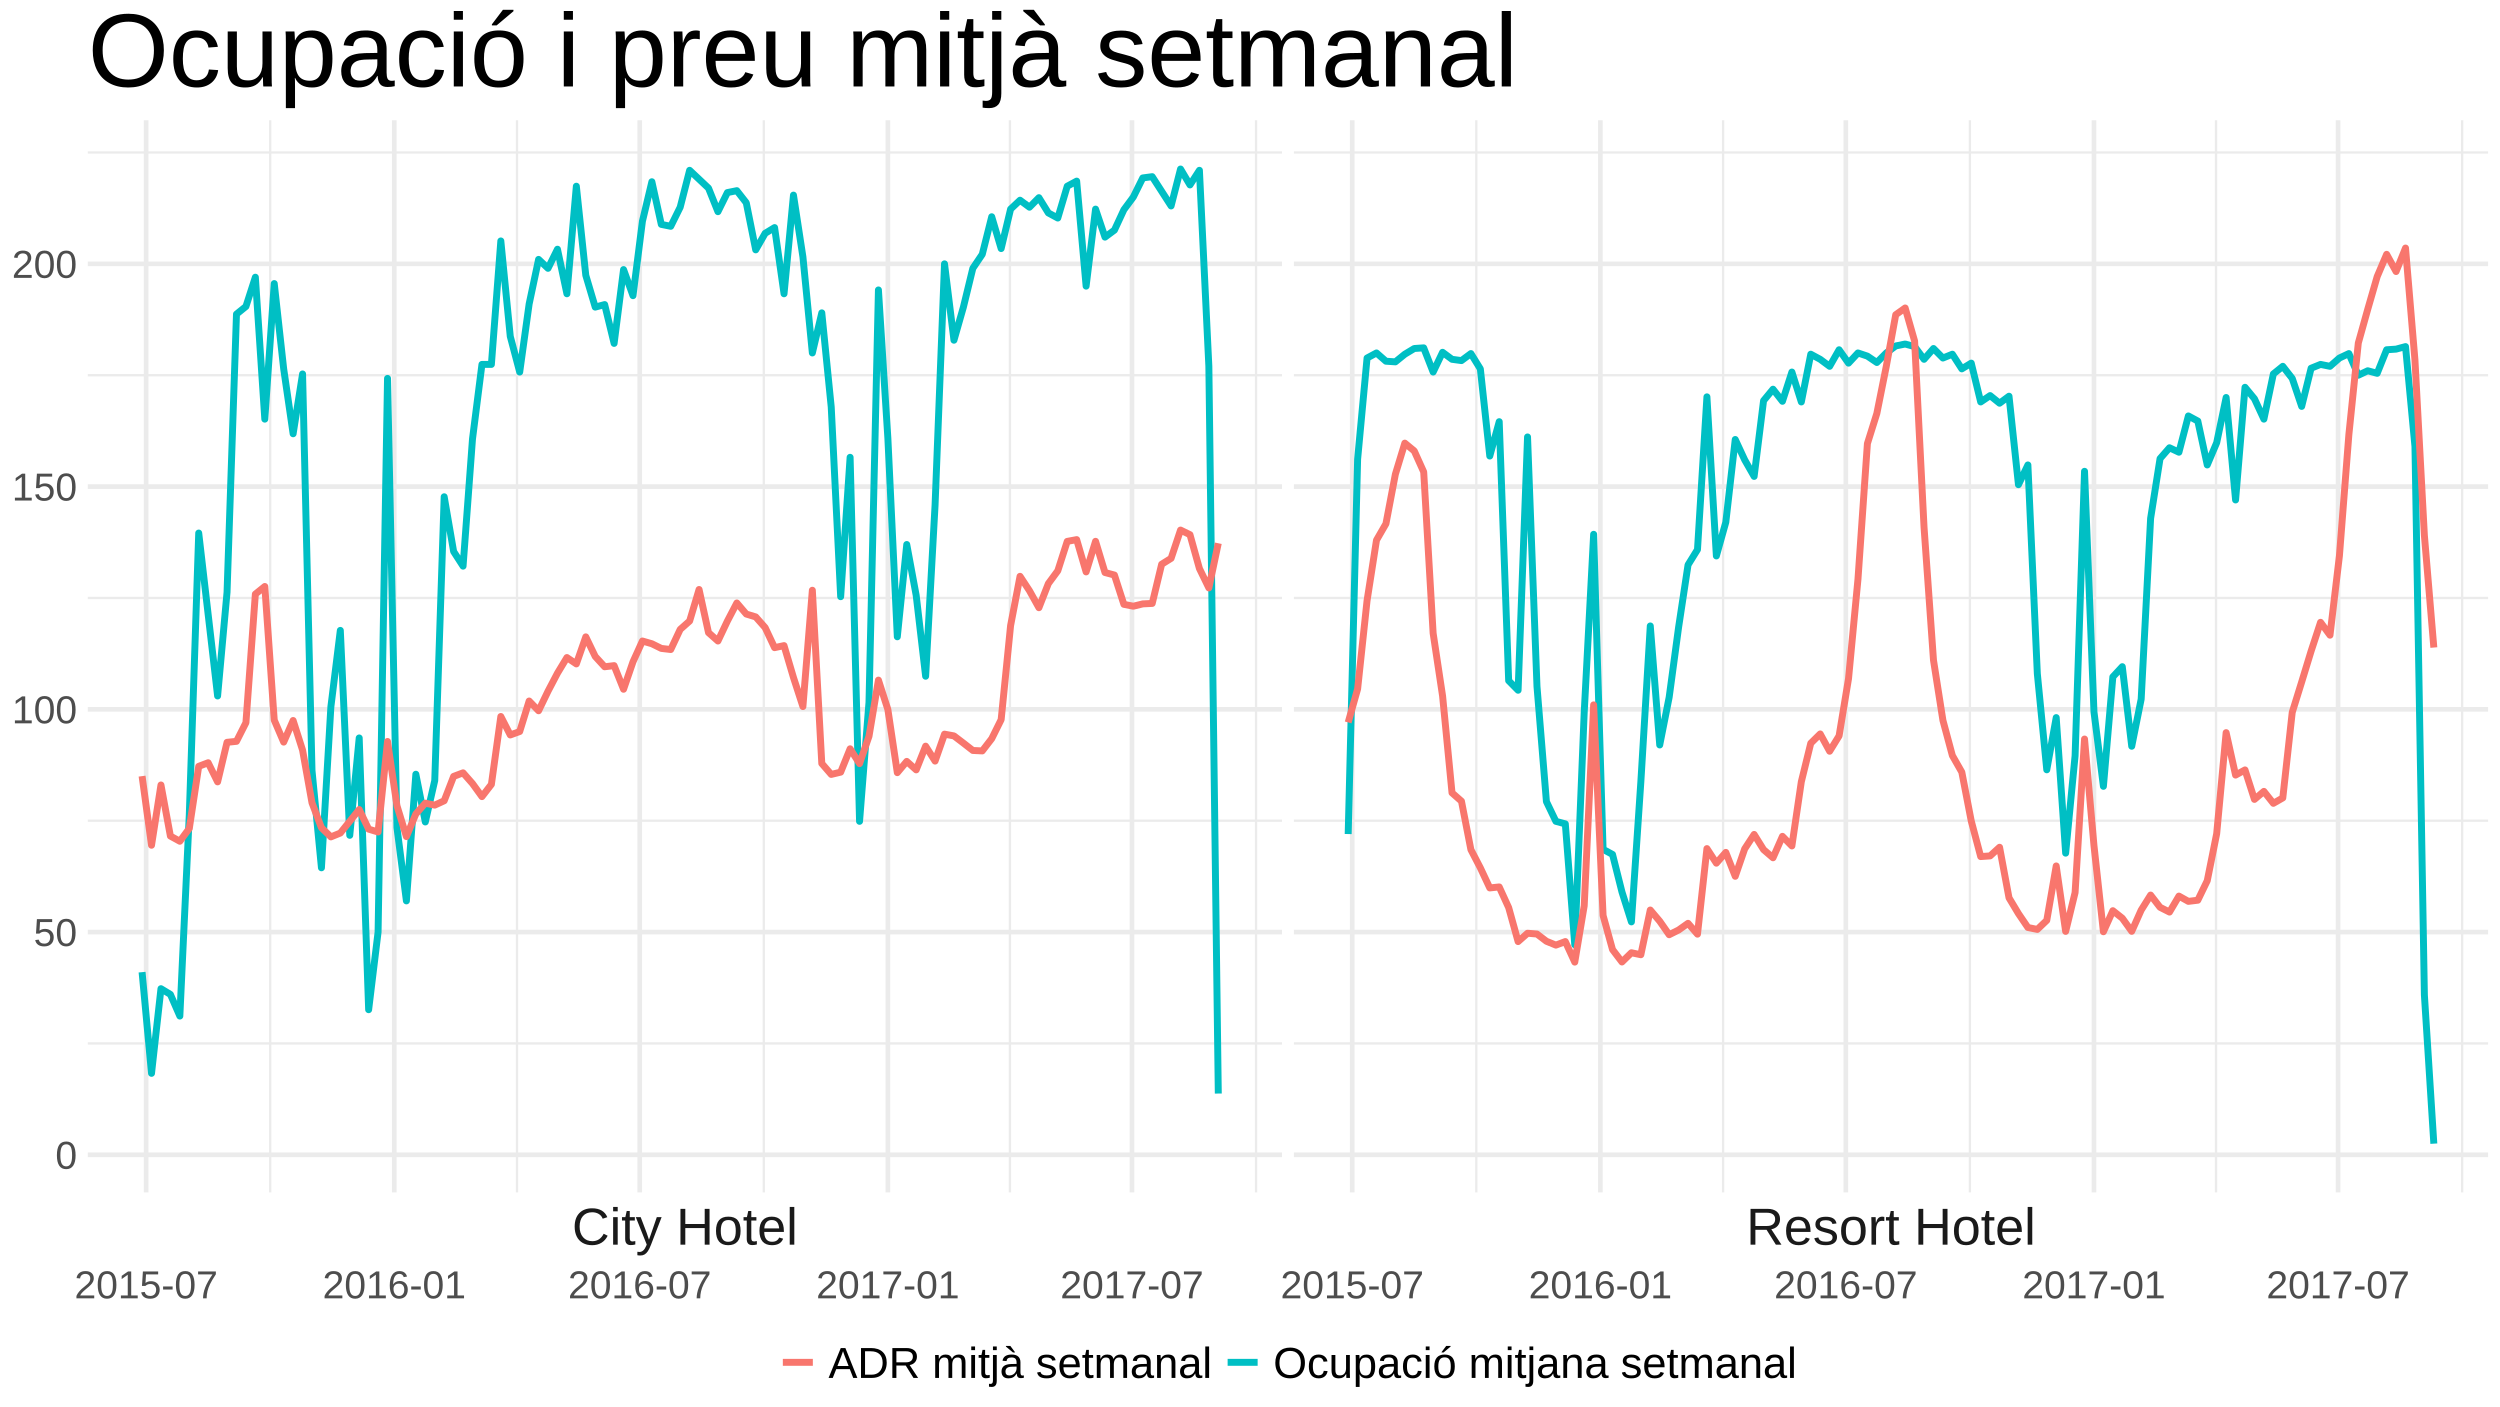
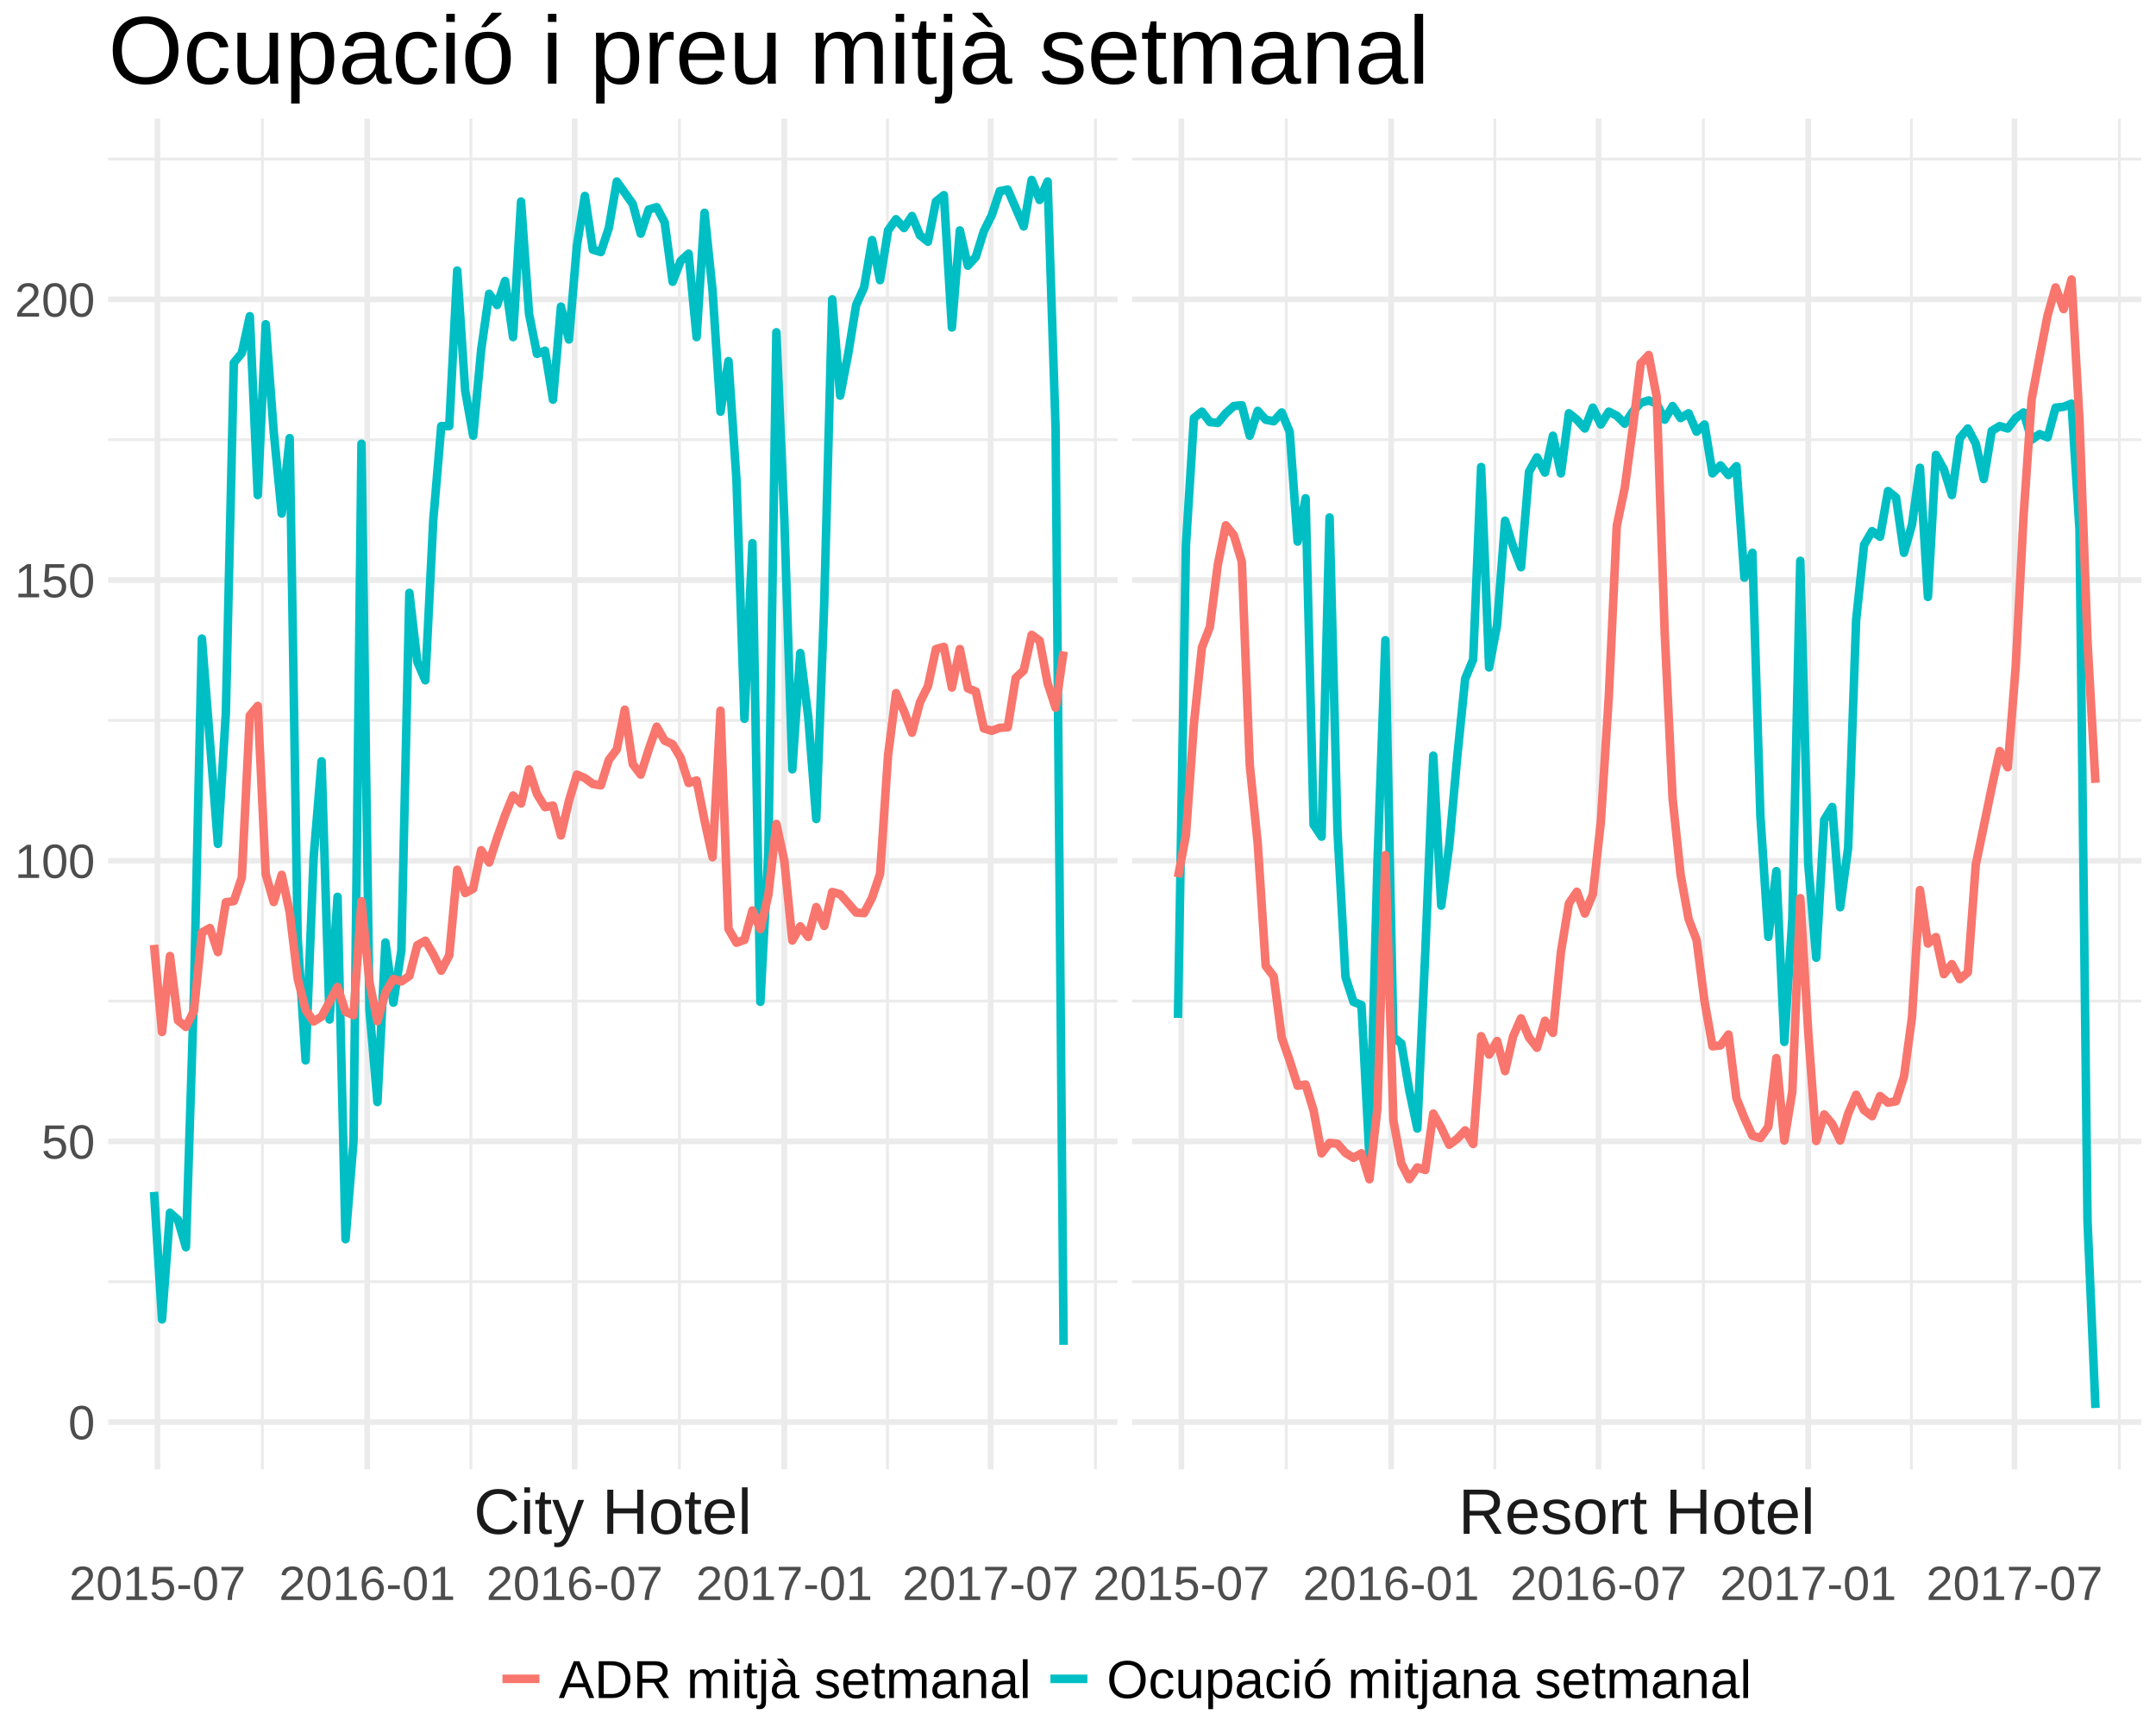
- <svg xmlns="http://www.w3.org/2000/svg" width="1152.00pt" height="648.00pt" viewBox="0 0 1152.00 648.00">
+ <svg xmlns="http://www.w3.org/2000/svg" width="806.40pt" height="648.00pt" viewBox="0 0 806.40 648.00">
  <g class="svglite">
    <defs>
      <style type="text/css">
    .svglite line, .svglite polyline, .svglite polygon, .svglite path, .svglite rect, .svglite circle {
      fill: none;
      stroke: #000000;
      stroke-linecap: round;
      stroke-linejoin: round;
      stroke-miterlimit: 10.00;
    }
    .svglite text {
      white-space: pre;
    }
    .svglite g.glyphgroup path {
      fill: inherit;
      stroke: none;
    }
  </style>
    </defs>
    <rect width="100%" height="100%" style="stroke: none; fill: none;" />
    <defs>
-       <clipPath id="cpMC4wMHwxMTUyLjAwfDAuMDB8NjQ4LjAw">
-         <rect x="0.00" y="0.00" width="1152.00" height="648.00" />
+       <clipPath id="cpMC4wMHw4MDYuNDB8MC4wMHw2NDguMDA=">
+         <rect x="0.00" y="0.00" width="806.40" height="648.00" />
      </clipPath>
    </defs>
-     <g clip-path="url(#cpMC4wMHwxMTUyLjAwfDAuMDB8NjQ4LjAw)">
-       <rect x="0.00" y="0.00" width="1152.00" height="648.00" style="stroke-width: 1.07; stroke: none;" />
+     <g clip-path="url(#cpMC4wMHw4MDYuNDB8MC4wMHw2NDguMDA=)">
+       <rect x="0.00" y="0.00" width="806.40" height="648.00" style="stroke-width: 1.07; stroke: none;" />
    </g>
    <defs>
-       <clipPath id="cpNDAuNDZ8NTkwLjc1fDU1LjQzfDU0OS40Ng==">
-         <rect x="40.46" y="55.43" width="550.29" height="494.02" />
+       <clipPath id="cpNDAuNDZ8NDE3Ljk1fDQ0LjMyfDU0OS40Ng==">
+         <rect x="40.46" y="44.32" width="377.49" height="505.14" />
      </clipPath>
    </defs>
-     <g clip-path="url(#cpNDAuNDZ8NTkwLjc1fDU1LjQzfDU0OS40Ng==)">
-       <rect x="40.46" y="55.43" width="550.29" height="494.02" style="stroke-width: 1.07; stroke: none;" />
-       <polyline points="40.46,480.81 590.75,480.81 " style="stroke-width: 1.07; stroke: #EBEBEB; stroke-linecap: butt;" />
-       <polyline points="40.46,378.18 590.75,378.18 " style="stroke-width: 1.07; stroke: #EBEBEB; stroke-linecap: butt;" />
-       <polyline points="40.46,275.54 590.75,275.54 " style="stroke-width: 1.07; stroke: #EBEBEB; stroke-linecap: butt;" />
-       <polyline points="40.46,172.90 590.75,172.90 " style="stroke-width: 1.07; stroke: #EBEBEB; stroke-linecap: butt;" />
-       <polyline points="40.46,70.26 590.75,70.26 " style="stroke-width: 1.07; stroke: #EBEBEB; stroke-linecap: butt;" />
-       <polyline points="124.51,549.46 124.51,55.43 " style="stroke-width: 1.07; stroke: #EBEBEB; stroke-linecap: butt;" />
-       <polyline points="238.23,549.46 238.23,55.43 " style="stroke-width: 1.07; stroke: #EBEBEB; stroke-linecap: butt;" />
-       <polyline points="351.96,549.46 351.96,55.43 " style="stroke-width: 1.07; stroke: #EBEBEB; stroke-linecap: butt;" />
-       <polyline points="465.37,549.46 465.37,55.43 " style="stroke-width: 1.07; stroke: #EBEBEB; stroke-linecap: butt;" />
-       <polyline points="578.79,549.46 578.79,55.43 " style="stroke-width: 1.07; stroke: #EBEBEB; stroke-linecap: butt;" />
-       <polyline points="40.46,532.13 590.75,532.13 " style="stroke-width: 2.13; stroke: #EBEBEB; stroke-linecap: butt;" />
-       <polyline points="40.46,429.49 590.75,429.49 " style="stroke-width: 2.13; stroke: #EBEBEB; stroke-linecap: butt;" />
-       <polyline points="40.46,326.86 590.75,326.86 " style="stroke-width: 2.13; stroke: #EBEBEB; stroke-linecap: butt;" />
-       <polyline points="40.46,224.22 590.75,224.22 " style="stroke-width: 2.13; stroke: #EBEBEB; stroke-linecap: butt;" />
-       <polyline points="40.46,121.58 590.75,121.58 " style="stroke-width: 2.13; stroke: #EBEBEB; stroke-linecap: butt;" />
-       <polyline points="67.34,549.46 67.34,55.43 " style="stroke-width: 2.13; stroke: #EBEBEB; stroke-linecap: butt;" />
-       <polyline points="181.68,549.46 181.68,55.43 " style="stroke-width: 2.13; stroke: #EBEBEB; stroke-linecap: butt;" />
-       <polyline points="294.79,549.46 294.79,55.43 " style="stroke-width: 2.13; stroke: #EBEBEB; stroke-linecap: butt;" />
-       <polyline points="409.13,549.46 409.13,55.43 " style="stroke-width: 2.13; stroke: #EBEBEB; stroke-linecap: butt;" />
-       <polyline points="521.61,549.46 521.61,55.43 " style="stroke-width: 2.13; stroke: #EBEBEB; stroke-linecap: butt;" />
-       <polyline points="65.47,447.97 69.82,494.60 74.17,455.59 78.52,458.23 82.87,468.20 87.22,375.54 91.57,245.63 95.92,283.16 100.27,320.70 104.62,272.90 108.97,144.75 113.32,141.23 117.67,127.74 122.02,193.14 126.37,130.67 130.72,169.97 135.07,199.88 139.42,172.32 143.77,355.01 148.12,399.88 152.47,325.68 156.82,290.49 161.17,384.92 165.52,340.05 169.87,465.27 174.22,429.49 178.57,174.37 182.92,381.40 187.27,415.13 191.62,356.77 195.98,378.76 200.33,359.70 204.68,228.91 209.03,254.13 213.38,260.88 217.73,202.23 222.08,167.92 226.43,167.92 230.78,111.03 235.13,155.01 239.48,171.44 243.83,140.06 248.18,119.53 252.53,123.64 256.88,114.84 261.23,135.37 265.58,85.81 269.93,126.86 274.28,141.52 278.63,140.35 282.98,158.24 287.33,124.22 291.68,136.25 296.03,101.94 300.38,83.75 304.73,103.40 309.08,104.28 313.43,95.48 317.78,78.48 322.13,82.58 326.48,86.69 330.83,97.54 335.18,88.74 339.53,87.86 343.88,93.43 348.23,115.13 352.58,107.51 356.93,104.87 361.28,135.37 365.63,89.91 369.98,118.36 374.33,162.64 378.68,144.16 383.03,187.56 387.38,274.95 391.73,210.73 396.08,378.47 400.43,323.63 404.78,133.61 409.13,201.93 413.48,293.43 417.83,250.91 422.18,274.37 426.53,311.61 430.88,232.72 435.23,121.58 439.58,156.77 443.93,141.52 448.28,123.64 452.63,117.18 456.98,99.88 461.33,114.54 465.68,96.36 470.03,92.26 474.38,95.48 478.73,91.09 483.08,98.12 487.43,100.47 491.78,85.81 496.13,83.46 500.48,131.85 504.83,96.36 509.18,109.27 513.53,106.04 517.88,96.66 522.23,90.79 526.59,81.99 530.94,81.41 535.29,88.15 539.64,94.90 543.99,77.89 548.34,85.22 552.69,78.48 557.04,168.80 561.39,503.91 " style="stroke-width: 3.20; stroke: #00BFC4; stroke-linecap: butt;" />
-       <polyline points="65.47,357.64 69.82,389.49 74.17,361.72 78.52,385.26 82.87,387.65 87.22,381.77 91.57,353.13 95.92,351.47 100.27,360.28 104.62,342.06 108.97,341.61 113.32,333.01 117.67,273.76 122.02,270.25 126.37,331.82 130.72,341.96 135.07,332.01 139.42,345.66 143.77,369.94 148.12,381.42 152.47,385.64 156.82,383.87 161.17,378.45 165.52,373.04 169.87,382.07 174.22,383.38 178.57,341.67 182.92,371.30 187.27,385.50 191.62,375.07 195.98,370.10 200.33,371.00 204.68,369.00 209.03,357.76 213.38,356.12 217.73,361.07 222.08,367.08 226.43,361.45 230.78,330.16 235.13,338.67 239.48,337.08 243.83,323.03 248.18,327.52 252.53,318.50 256.88,310.20 261.23,303.00 265.58,305.93 269.93,293.47 274.28,302.50 278.63,307.25 282.98,306.72 287.33,317.61 291.68,304.97 296.03,295.38 300.38,296.64 304.73,298.79 309.08,299.30 313.43,290.03 317.78,286.17 322.13,271.64 326.48,291.52 330.83,295.38 335.18,286.19 339.53,277.85 343.88,282.95 348.23,284.27 352.58,289.20 356.93,298.44 361.28,297.50 365.63,312.20 369.98,325.58 374.33,271.99 378.68,351.82 383.03,356.85 387.38,355.81 391.73,345.05 396.08,351.87 400.43,339.29 404.78,313.40 409.13,326.93 413.48,356.04 417.83,350.85 422.18,354.75 426.53,343.83 430.88,350.71 435.23,338.30 439.58,339.10 443.93,342.41 448.28,345.81 452.63,346.02 456.98,340.38 461.33,331.61 465.68,288.27 470.03,265.57 474.38,272.20 478.73,280.03 483.08,268.92 487.43,263.02 491.78,249.47 496.13,248.66 500.48,263.53 504.83,249.44 509.18,263.82 513.53,264.98 517.88,278.48 522.23,279.34 526.59,278.27 530.94,278.06 535.29,260.01 539.64,257.29 543.99,244.26 548.34,246.38 552.69,261.97 557.04,270.91 561.39,250.33 " style="stroke-width: 3.20; stroke: #F8766D; stroke-linecap: butt;" />
+     <g clip-path="url(#cpNDAuNDZ8NDE3Ljk1fDQ0LjMyfDU0OS40Ng==)">
+       <rect x="40.46" y="44.32" width="377.49" height="505.14" style="stroke-width: 1.07; stroke: none;" />
+       <polyline points="40.46,479.27 417.95,479.27 " style="stroke-width: 1.07; stroke: #EBEBEB; stroke-linecap: butt;" />
+       <polyline points="40.46,374.32 417.95,374.32 " style="stroke-width: 1.07; stroke: #EBEBEB; stroke-linecap: butt;" />
+       <polyline points="40.46,269.37 417.95,269.37 " style="stroke-width: 1.07; stroke: #EBEBEB; stroke-linecap: butt;" />
+       <polyline points="40.46,164.43 417.95,164.43 " style="stroke-width: 1.07; stroke: #EBEBEB; stroke-linecap: butt;" />
+       <polyline points="40.46,59.48 417.95,59.48 " style="stroke-width: 1.07; stroke: #EBEBEB; stroke-linecap: butt;" />
+       <polyline points="98.12,549.46 98.12,44.32 " style="stroke-width: 1.07; stroke: #EBEBEB; stroke-linecap: butt;" />
+       <polyline points="176.13,549.46 176.13,44.32 " style="stroke-width: 1.07; stroke: #EBEBEB; stroke-linecap: butt;" />
+       <polyline points="254.14,549.46 254.14,44.32 " style="stroke-width: 1.07; stroke: #EBEBEB; stroke-linecap: butt;" />
+       <polyline points="331.94,549.46 331.94,44.32 " style="stroke-width: 1.07; stroke: #EBEBEB; stroke-linecap: butt;" />
+       <polyline points="409.74,549.46 409.74,44.32 " style="stroke-width: 1.07; stroke: #EBEBEB; stroke-linecap: butt;" />
+       <polyline points="40.46,531.74 417.95,531.74 " style="stroke-width: 2.13; stroke: #EBEBEB; stroke-linecap: butt;" />
+       <polyline points="40.46,426.80 417.95,426.80 " style="stroke-width: 2.13; stroke: #EBEBEB; stroke-linecap: butt;" />
+       <polyline points="40.46,321.85 417.95,321.85 " style="stroke-width: 2.13; stroke: #EBEBEB; stroke-linecap: butt;" />
+       <polyline points="40.46,216.90 417.95,216.90 " style="stroke-width: 2.13; stroke: #EBEBEB; stroke-linecap: butt;" />
+       <polyline points="40.46,111.95 417.95,111.95 " style="stroke-width: 2.13; stroke: #EBEBEB; stroke-linecap: butt;" />
+       <polyline points="58.90,549.46 58.90,44.32 " style="stroke-width: 2.13; stroke: #EBEBEB; stroke-linecap: butt;" />
+       <polyline points="137.34,549.46 137.34,44.32 " style="stroke-width: 2.13; stroke: #EBEBEB; stroke-linecap: butt;" />
+       <polyline points="214.92,549.46 214.92,44.32 " style="stroke-width: 2.13; stroke: #EBEBEB; stroke-linecap: butt;" />
+       <polyline points="293.36,549.46 293.36,44.32 " style="stroke-width: 2.13; stroke: #EBEBEB; stroke-linecap: butt;" />
+       <polyline points="370.52,549.46 370.52,44.32 " style="stroke-width: 2.13; stroke: #EBEBEB; stroke-linecap: butt;" />
+       <polyline points="57.62,445.69 60.60,493.36 63.58,453.48 66.57,456.18 69.55,466.37 72.54,371.62 75.52,238.79 78.51,277.17 81.49,315.55 84.47,266.68 87.46,135.64 90.44,132.04 93.43,118.25 96.41,185.12 99.39,121.25 102.38,161.43 105.36,192.01 108.35,163.83 111.33,350.63 114.31,396.51 117.30,320.65 120.28,284.67 123.27,381.22 126.25,335.34 129.24,463.38 132.22,426.80 135.20,165.93 138.19,377.62 141.17,412.10 144.16,352.43 147.14,374.92 150.12,355.43 153.11,221.70 156.09,247.49 159.08,254.38 162.06,194.41 165.04,159.33 168.03,159.33 171.01,101.16 174.00,146.14 176.98,162.93 179.97,130.85 182.95,109.86 185.93,114.05 188.92,105.06 191.90,126.05 194.89,75.37 197.87,117.35 200.85,132.34 203.84,131.14 206.82,149.44 209.81,114.65 212.79,126.95 215.78,91.86 218.76,73.27 221.74,93.36 224.73,94.26 227.71,85.27 230.70,67.88 233.68,72.07 236.66,76.27 239.65,87.37 242.63,78.37 245.62,77.47 248.60,83.17 251.58,105.36 254.57,97.56 257.55,94.86 260.54,126.05 263.52,79.57 266.51,108.66 269.49,153.93 272.47,135.04 275.46,179.42 278.44,268.78 281.43,203.11 284.41,374.62 287.39,318.55 290.38,124.25 293.36,194.11 296.35,287.67 299.33,244.19 302.31,268.18 305.30,306.26 308.28,225.60 311.27,111.95 314.25,147.94 317.24,132.34 320.22,114.05 323.20,107.46 326.19,89.77 329.17,104.76 332.16,86.17 335.14,81.97 338.12,85.27 341.11,80.77 344.09,87.97 347.08,90.37 350.06,75.37 353.04,72.97 356.03,122.45 359.01,86.17 362.00,99.36 364.98,96.06 367.97,86.47 370.95,80.47 373.93,71.48 376.92,70.88 379.90,77.77 382.89,84.67 385.87,67.28 388.85,74.77 391.84,67.88 394.82,160.23 397.81,502.88 " style="stroke-width: 3.20; stroke: #00BFC4; stroke-linecap: butt;" />
+       <polyline points="57.62,353.32 60.60,385.89 63.58,357.49 66.57,381.57 69.55,384.01 72.54,378.00 75.52,348.71 78.51,347.01 81.49,356.02 84.47,337.39 87.46,336.93 90.44,328.14 93.43,267.56 96.41,263.97 99.39,326.93 102.38,337.29 105.36,327.12 108.35,341.08 111.33,365.90 114.31,377.64 117.30,381.95 120.28,380.15 123.27,374.60 126.25,369.07 129.24,378.30 132.22,379.64 135.20,337.00 138.19,367.29 141.17,381.82 144.16,371.14 147.14,366.07 150.12,366.98 153.11,364.94 156.09,353.45 159.08,351.77 162.06,356.83 165.04,362.98 168.03,357.22 171.01,325.22 174.00,333.93 176.98,332.30 179.97,317.94 182.95,322.52 185.93,313.31 188.92,304.82 191.90,297.46 194.89,300.45 197.87,287.71 200.85,296.94 203.84,301.80 206.82,301.25 209.81,312.39 212.79,299.47 215.78,289.66 218.76,290.95 221.74,293.15 224.73,293.67 227.71,284.19 230.70,280.24 233.68,265.38 236.66,285.72 239.65,289.66 242.63,280.26 245.62,271.73 248.60,276.95 251.58,278.31 254.57,283.34 257.55,292.79 260.54,291.83 263.52,306.86 266.51,320.54 269.49,265.75 272.47,347.37 275.46,352.51 278.44,351.45 281.43,340.45 284.41,347.43 287.39,334.56 290.38,308.09 293.36,321.92 296.35,351.69 299.33,346.38 302.31,350.36 305.30,339.20 308.28,346.24 311.27,333.55 314.25,334.37 317.24,337.75 320.22,341.23 323.20,341.44 326.19,335.67 329.17,326.71 332.16,282.40 335.14,259.18 338.12,265.96 341.11,273.97 344.09,262.61 347.08,256.57 350.06,242.72 353.04,241.89 356.03,257.09 359.01,242.69 362.00,257.40 364.98,258.57 367.97,272.38 370.95,273.26 373.93,272.16 376.92,271.96 379.90,253.50 382.89,250.71 385.87,237.40 388.85,239.56 391.84,255.50 394.82,264.64 397.81,243.60 " style="stroke-width: 3.20; stroke: #F8766D; stroke-linecap: butt;" />
    </g>
-     <g clip-path="url(#cpMC4wMHwxMTUyLjAwfDAuMDB8NjQ4LjAw)">
+     <g clip-path="url(#cpMC4wMHw4MDYuNDB8MC4wMHw2NDguMDA=)">
</g>
    <defs>
-       <clipPath id="cpNTk2LjIzfDExNDYuNTJ8NTUuNDN8NTQ5LjQ2">
-         <rect x="596.23" y="55.43" width="550.29" height="494.02" />
+       <clipPath id="cpNDIzLjQzfDgwMC45Mnw0NC4zMnw1NDkuNDY=">
+         <rect x="423.43" y="44.32" width="377.49" height="505.14" />
      </clipPath>
    </defs>
-     <g clip-path="url(#cpNTk2LjIzfDExNDYuNTJ8NTUuNDN8NTQ5LjQ2)">
-       <rect x="596.23" y="55.43" width="550.29" height="494.02" style="stroke-width: 1.07; stroke: none;" />
-       <polyline points="596.23,480.81 1146.52,480.81 " style="stroke-width: 1.07; stroke: #EBEBEB; stroke-linecap: butt;" />
-       <polyline points="596.23,378.18 1146.52,378.18 " style="stroke-width: 1.07; stroke: #EBEBEB; stroke-linecap: butt;" />
-       <polyline points="596.23,275.54 1146.52,275.54 " style="stroke-width: 1.07; stroke: #EBEBEB; stroke-linecap: butt;" />
-       <polyline points="596.23,172.90 1146.52,172.90 " style="stroke-width: 1.07; stroke: #EBEBEB; stroke-linecap: butt;" />
-       <polyline points="596.23,70.26 1146.52,70.26 " style="stroke-width: 1.07; stroke: #EBEBEB; stroke-linecap: butt;" />
-       <polyline points="680.28,549.46 680.28,55.43 " style="stroke-width: 1.07; stroke: #EBEBEB; stroke-linecap: butt;" />
-       <polyline points="794.00,549.46 794.00,55.43 " style="stroke-width: 1.07; stroke: #EBEBEB; stroke-linecap: butt;" />
-       <polyline points="907.73,549.46 907.73,55.43 " style="stroke-width: 1.07; stroke: #EBEBEB; stroke-linecap: butt;" />
-       <polyline points="1021.14,549.46 1021.14,55.43 " style="stroke-width: 1.07; stroke: #EBEBEB; stroke-linecap: butt;" />
-       <polyline points="1134.56,549.46 1134.56,55.43 " style="stroke-width: 1.07; stroke: #EBEBEB; stroke-linecap: butt;" />
-       <polyline points="596.23,532.13 1146.52,532.13 " style="stroke-width: 2.13; stroke: #EBEBEB; stroke-linecap: butt;" />
-       <polyline points="596.23,429.49 1146.52,429.49 " style="stroke-width: 2.13; stroke: #EBEBEB; stroke-linecap: butt;" />
-       <polyline points="596.23,326.86 1146.52,326.86 " style="stroke-width: 2.13; stroke: #EBEBEB; stroke-linecap: butt;" />
-       <polyline points="596.23,224.22 1146.52,224.22 " style="stroke-width: 2.13; stroke: #EBEBEB; stroke-linecap: butt;" />
-       <polyline points="596.23,121.58 1146.52,121.58 " style="stroke-width: 2.13; stroke: #EBEBEB; stroke-linecap: butt;" />
-       <polyline points="623.11,549.46 623.11,55.43 " style="stroke-width: 2.13; stroke: #EBEBEB; stroke-linecap: butt;" />
-       <polyline points="737.45,549.46 737.45,55.43 " style="stroke-width: 2.13; stroke: #EBEBEB; stroke-linecap: butt;" />
-       <polyline points="850.56,549.46 850.56,55.43 " style="stroke-width: 2.13; stroke: #EBEBEB; stroke-linecap: butt;" />
-       <polyline points="964.90,549.46 964.90,55.43 " style="stroke-width: 2.13; stroke: #EBEBEB; stroke-linecap: butt;" />
-       <polyline points="1077.38,549.46 1077.38,55.43 " style="stroke-width: 2.13; stroke: #EBEBEB; stroke-linecap: butt;" />
-       <polyline points="621.24,384.33 625.59,211.61 629.94,164.98 634.29,162.64 638.64,166.45 642.99,166.74 647.34,163.22 651.69,160.59 656.04,160.29 660.39,171.44 664.74,162.34 669.09,165.57 673.44,166.16 677.79,162.93 682.14,169.97 686.49,210.14 690.84,194.31 695.19,313.66 699.54,318.06 703.89,201.35 708.24,316.30 712.59,369.38 716.95,378.47 721.30,379.64 725.65,435.36 730.00,328.32 734.35,246.21 738.70,391.37 743.05,393.72 747.40,411.02 751.75,424.80 756.10,360.29 760.45,288.44 764.80,343.28 769.15,321.29 773.50,289.03 777.85,260.29 782.20,253.25 786.55,182.87 790.90,256.18 795.25,240.64 799.60,202.52 803.95,211.90 808.30,219.53 812.65,184.63 817.00,179.35 821.35,184.92 825.70,171.44 830.05,185.22 834.40,163.22 838.75,165.57 843.10,168.80 847.45,161.17 851.80,167.33 856.15,162.64 860.50,164.10 864.85,167.04 869.20,162.64 873.55,159.41 877.90,158.53 882.25,159.71 886.60,165.57 890.95,160.59 895.30,164.98 899.65,163.22 904.00,169.97 908.35,167.33 912.70,185.22 917.05,182.29 921.40,185.80 925.75,182.58 930.10,223.34 934.45,214.25 938.80,310.44 943.15,354.72 947.50,330.67 951.85,393.13 956.20,348.26 960.55,217.18 964.90,328.03 969.25,362.34 973.60,311.90 977.95,307.21 982.30,343.87 986.65,322.17 991.00,238.88 995.35,211.32 999.70,206.33 1004.05,208.38 1008.40,191.67 1012.75,194.02 1017.10,214.25 1021.45,203.99 1025.80,183.17 1030.15,230.38 1034.50,178.47 1038.85,183.75 1043.20,193.14 1047.56,172.32 1051.91,168.80 1056.26,174.37 1060.61,187.27 1064.96,169.68 1069.31,167.92 1073.66,168.80 1078.01,164.98 1082.36,162.93 1086.71,172.90 1091.06,170.85 1095.41,172.02 1099.76,161.17 1104.11,160.88 1108.46,159.71 1112.81,205.75 1117.16,458.53 1121.51,527.00 " style="stroke-width: 3.20; stroke: #00BFC4; stroke-linecap: butt;" />
-       <polyline points="621.24,332.90 625.59,317.49 629.94,276.76 634.29,248.90 638.64,241.35 642.99,218.51 647.34,204.20 651.69,207.80 656.04,217.47 660.39,291.81 664.74,320.69 669.09,365.34 673.44,369.18 677.79,391.52 682.14,399.90 686.49,409.16 690.84,408.70 695.19,418.22 699.54,433.88 703.89,430.04 708.24,430.40 712.59,433.73 716.95,435.51 721.30,433.87 725.65,443.34 730.00,417.40 734.35,324.81 738.70,421.85 743.05,437.57 747.40,443.28 751.75,439.03 756.10,439.94 760.45,419.34 764.80,424.49 769.15,430.72 773.50,428.55 777.85,425.47 782.20,430.46 786.55,391.04 790.90,397.75 795.25,392.78 799.60,403.80 803.95,391.16 808.30,384.51 812.65,391.51 817.00,395.26 821.35,385.39 825.70,389.81 830.05,360.21 834.40,342.49 838.75,338.20 843.10,346.17 847.45,339.10 851.80,312.72 856.15,266.93 860.50,204.39 864.85,190.51 869.20,168.81 873.55,145.03 877.90,141.92 882.25,157.16 886.60,243.00 890.95,304.20 895.30,331.96 899.65,348.16 904.00,355.80 908.35,378.31 912.70,394.71 917.05,394.40 921.40,390.42 925.75,413.72 930.10,420.98 934.45,427.39 938.80,428.27 943.15,424.11 947.50,399.03 951.85,429.18 956.20,411.30 960.55,340.55 964.90,389.64 969.25,429.35 973.60,419.65 977.95,423.11 982.30,429.15 986.65,419.39 991.00,412.45 995.35,418.08 999.70,420.28 1004.05,412.92 1008.40,415.35 1012.75,414.82 1017.10,405.83 1021.45,384.15 1025.80,337.60 1030.15,357.16 1034.50,354.78 1038.85,368.36 1043.20,364.67 1047.56,370.17 1051.91,367.68 1056.26,328.25 1060.61,314.25 1064.96,300.03 1069.31,286.76 1073.66,292.69 1078.01,256.08 1082.36,200.26 1086.71,158.05 1091.06,142.50 1095.41,127.43 1099.76,117.20 1104.11,125.12 1108.46,114.30 1112.81,165.93 1117.16,246.76 1121.51,298.39 " style="stroke-width: 3.20; stroke: #F8766D; stroke-linecap: butt;" />
+     <g clip-path="url(#cpNDIzLjQzfDgwMC45Mnw0NC4zMnw1NDkuNDY=)">
+       <rect x="423.43" y="44.32" width="377.49" height="505.14" style="stroke-width: 1.07; stroke: none;" />
+       <polyline points="423.43,479.27 800.92,479.27 " style="stroke-width: 1.07; stroke: #EBEBEB; stroke-linecap: butt;" />
+       <polyline points="423.43,374.32 800.92,374.32 " style="stroke-width: 1.07; stroke: #EBEBEB; stroke-linecap: butt;" />
+       <polyline points="423.43,269.37 800.92,269.37 " style="stroke-width: 1.07; stroke: #EBEBEB; stroke-linecap: butt;" />
+       <polyline points="423.43,164.43 800.92,164.43 " style="stroke-width: 1.07; stroke: #EBEBEB; stroke-linecap: butt;" />
+       <polyline points="423.43,59.48 800.92,59.48 " style="stroke-width: 1.07; stroke: #EBEBEB; stroke-linecap: butt;" />
+       <polyline points="481.09,549.46 481.09,44.32 " style="stroke-width: 1.07; stroke: #EBEBEB; stroke-linecap: butt;" />
+       <polyline points="559.10,549.46 559.10,44.32 " style="stroke-width: 1.07; stroke: #EBEBEB; stroke-linecap: butt;" />
+       <polyline points="637.11,549.46 637.11,44.32 " style="stroke-width: 1.07; stroke: #EBEBEB; stroke-linecap: butt;" />
+       <polyline points="714.91,549.46 714.91,44.32 " style="stroke-width: 1.07; stroke: #EBEBEB; stroke-linecap: butt;" />
+       <polyline points="792.71,549.46 792.71,44.32 " style="stroke-width: 1.07; stroke: #EBEBEB; stroke-linecap: butt;" />
+       <polyline points="423.43,531.74 800.92,531.74 " style="stroke-width: 2.13; stroke: #EBEBEB; stroke-linecap: butt;" />
+       <polyline points="423.43,426.80 800.92,426.80 " style="stroke-width: 2.13; stroke: #EBEBEB; stroke-linecap: butt;" />
+       <polyline points="423.43,321.85 800.92,321.85 " style="stroke-width: 2.13; stroke: #EBEBEB; stroke-linecap: butt;" />
+       <polyline points="423.43,216.90 800.92,216.90 " style="stroke-width: 2.13; stroke: #EBEBEB; stroke-linecap: butt;" />
+       <polyline points="423.43,111.95 800.92,111.95 " style="stroke-width: 2.13; stroke: #EBEBEB; stroke-linecap: butt;" />
+       <polyline points="441.87,549.46 441.87,44.32 " style="stroke-width: 2.13; stroke: #EBEBEB; stroke-linecap: butt;" />
+       <polyline points="520.31,549.46 520.31,44.32 " style="stroke-width: 2.13; stroke: #EBEBEB; stroke-linecap: butt;" />
+       <polyline points="597.89,549.46 597.89,44.32 " style="stroke-width: 2.13; stroke: #EBEBEB; stroke-linecap: butt;" />
+       <polyline points="676.33,549.46 676.33,44.32 " style="stroke-width: 2.13; stroke: #EBEBEB; stroke-linecap: butt;" />
+       <polyline points="753.49,549.46 753.49,44.32 " style="stroke-width: 2.13; stroke: #EBEBEB; stroke-linecap: butt;" />
+       <polyline points="440.59,380.62 443.57,204.01 446.56,156.33 449.54,153.93 452.52,157.83 455.51,158.13 458.49,154.53 461.48,151.83 464.46,151.53 467.44,162.93 470.43,153.63 473.41,156.93 476.40,157.53 479.38,154.23 482.37,161.43 485.35,202.51 488.33,186.32 491.32,308.36 494.30,312.85 497.29,193.51 500.27,311.05 503.25,365.33 506.24,374.62 509.22,375.82 512.21,432.79 515.19,323.35 518.17,239.39 521.16,387.81 524.14,390.21 527.13,407.90 530.11,422.00 533.10,356.03 536.08,282.57 539.06,338.64 542.05,316.15 545.03,283.17 548.02,253.78 551.00,246.59 553.98,174.62 556.97,249.58 559.95,233.69 562.94,194.71 565.92,204.31 568.90,212.10 571.89,176.42 574.87,171.02 577.86,176.72 580.84,162.93 583.83,177.02 586.81,154.53 589.79,156.93 592.78,160.23 595.76,152.43 598.75,158.73 601.73,153.93 604.71,155.43 607.70,158.43 610.68,153.93 613.67,150.64 616.65,149.74 619.64,150.93 622.62,156.93 625.60,151.83 628.59,156.33 631.57,154.53 634.56,161.43 637.54,158.73 640.52,177.02 643.51,174.02 646.49,177.62 649.48,174.32 652.46,216.00 655.44,206.71 658.43,305.06 661.41,350.33 664.40,325.75 667.38,389.61 670.37,343.74 673.35,209.71 676.33,323.05 679.32,358.13 682.30,306.56 685.29,301.76 688.27,339.24 691.25,317.05 694.24,231.89 697.22,203.71 700.21,198.61 703.19,200.71 706.17,183.62 709.16,186.02 712.14,206.71 715.13,196.21 718.11,174.92 721.10,223.20 724.08,170.13 727.06,175.52 730.05,185.12 733.03,163.83 736.02,160.23 739.00,165.93 741.98,179.12 744.97,161.13 747.95,159.33 750.94,160.23 753.92,156.33 756.90,154.23 759.89,164.43 762.87,162.33 765.86,163.53 768.84,152.43 771.83,152.13 774.81,150.93 777.79,198.01 780.78,456.48 783.76,526.49 " style="stroke-width: 3.20; stroke: #00BFC4; stroke-linecap: butt;" />
+       <polyline points="440.59,328.03 443.57,312.27 446.56,270.63 449.54,242.14 452.52,234.42 455.51,211.07 458.49,196.43 461.48,200.11 464.46,210.00 467.44,286.02 470.43,315.54 473.41,361.19 476.40,365.12 479.38,387.97 482.37,396.53 485.35,406.00 488.33,405.54 491.32,415.27 494.30,431.28 497.29,427.35 500.27,427.72 503.25,431.12 506.24,432.95 509.22,431.27 512.21,440.96 515.19,414.43 518.17,319.75 521.16,418.98 524.14,435.05 527.13,440.89 530.11,436.54 533.10,437.48 536.08,416.41 539.06,421.67 542.05,428.05 545.03,425.83 548.02,422.68 551.00,427.78 553.98,387.47 556.97,394.33 559.95,389.26 562.94,400.52 565.92,387.60 568.90,380.80 571.89,387.96 574.87,391.79 577.86,381.70 580.84,386.22 583.83,355.96 586.81,337.83 589.79,333.45 592.78,341.59 595.76,334.37 598.75,307.39 601.73,260.57 604.71,196.63 607.70,182.43 610.68,160.25 613.67,135.93 616.65,132.75 619.64,148.33 622.62,236.10 625.60,298.68 628.59,327.07 631.57,343.63 634.56,351.45 637.54,374.46 640.52,391.23 643.51,390.91 646.49,386.84 649.48,410.66 652.46,418.09 655.44,424.65 658.43,425.55 661.41,421.29 664.40,395.65 667.38,426.48 670.37,408.19 673.35,335.85 676.33,386.05 679.32,426.65 682.30,416.73 685.29,420.26 688.27,426.45 691.25,416.47 694.24,409.37 697.22,415.13 700.21,417.37 703.19,409.85 706.17,412.33 709.16,411.79 712.14,402.60 715.13,380.43 718.11,332.83 721.10,352.83 724.08,350.40 727.06,364.28 730.05,360.51 733.03,366.13 736.02,363.59 739.00,323.27 741.98,308.96 744.97,294.42 747.95,280.85 750.94,286.91 753.92,249.48 756.90,192.40 759.89,149.25 762.87,133.34 765.86,117.93 768.84,107.48 771.83,115.57 774.81,104.50 777.79,157.30 780.78,239.95 783.76,292.74 " style="stroke-width: 3.20; stroke: #F8766D; stroke-linecap: butt;" />
    </g>
-     <g clip-path="url(#cpMC4wMHwxMTUyLjAwfDAuMDB8NjQ4LjAw)">
+     <g clip-path="url(#cpMC4wMHw4MDYuNDB8MC4wMHw2NDguMDA=)">
</g>
    <defs>
-       <clipPath id="cpNDAuNDZ8NTkwLjc1fDU0OS40Nnw1ODAuNDY=">
-         <rect x="40.46" y="549.46" width="550.29" height="31.00" />
+       <clipPath id="cpNDAuNDZ8NDE3Ljk1fDU0OS40Nnw1ODAuNDY=">
+         <rect x="40.46" y="549.46" width="377.49" height="31.00" />
      </clipPath>
    </defs>
-     <g clip-path="url(#cpNDAuNDZ8NTkwLjc1fDU0OS40Nnw1ODAuNDY=)">
-       <text x="315.60" y="573.55" text-anchor="middle" style="font-size: 24.00px;fill: #1A1A1A; font-family: &quot;Arial&quot;;" textLength="104.02px" lengthAdjust="spacingAndGlyphs">City Hotel</text>
+     <g clip-path="url(#cpNDAuNDZ8NDE3Ljk1fDU0OS40Nnw1ODAuNDY=)">
+       <text x="229.20" y="573.55" text-anchor="middle" style="font-size: 24.00px;fill: #1A1A1A; font-family: &quot;Arial&quot;;" textLength="104.02px" lengthAdjust="spacingAndGlyphs">City Hotel</text>
    </g>
-     <g clip-path="url(#cpMC4wMHwxMTUyLjAwfDAuMDB8NjQ4LjAw)">
+     <g clip-path="url(#cpMC4wMHw4MDYuNDB8MC4wMHw2NDguMDA=)">
</g>
    <defs>
-       <clipPath id="cpNTk2LjIzfDExNDYuNTJ8NTQ5LjQ2fDU4MC40Ng==">
-         <rect x="596.23" y="549.46" width="550.29" height="31.00" />
+       <clipPath id="cpNDIzLjQzfDgwMC45Mnw1NDkuNDZ8NTgwLjQ2">
+         <rect x="423.43" y="549.46" width="377.49" height="31.00" />
      </clipPath>
    </defs>
-     <g clip-path="url(#cpNTk2LjIzfDExNDYuNTJ8NTQ5LjQ2fDU4MC40Ng==)">
-       <text x="871.37" y="573.55" text-anchor="middle" style="font-size: 24.00px;fill: #1A1A1A; font-family: &quot;Arial&quot;;" textLength="133.38px" lengthAdjust="spacingAndGlyphs">Resort Hotel</text>
+     <g clip-path="url(#cpNDIzLjQzfDgwMC45Mnw1NDkuNDZ8NTgwLjQ2)">
+       <text x="612.17" y="573.55" text-anchor="middle" style="font-size: 24.00px;fill: #1A1A1A; font-family: &quot;Arial&quot;;" textLength="133.38px" lengthAdjust="spacingAndGlyphs">Resort Hotel</text>
    </g>
-     <g clip-path="url(#cpMC4wMHwxMTUyLjAwfDAuMDB8NjQ4LjAw)">
-       <text x="67.34" y="598.28" text-anchor="middle" style="font-size: 18.00px;fill: #4D4D4D; font-family: &quot;Arial&quot;;" textLength="66.09px" lengthAdjust="spacingAndGlyphs">2015-07</text>
-       <text x="181.68" y="598.28" text-anchor="middle" style="font-size: 18.00px;fill: #4D4D4D; font-family: &quot;Arial&quot;;" textLength="66.09px" lengthAdjust="spacingAndGlyphs">2016-01</text>
-       <text x="294.79" y="598.28" text-anchor="middle" style="font-size: 18.00px;fill: #4D4D4D; font-family: &quot;Arial&quot;;" textLength="66.09px" lengthAdjust="spacingAndGlyphs">2016-07</text>
-       <text x="409.13" y="598.28" text-anchor="middle" style="font-size: 18.00px;fill: #4D4D4D; font-family: &quot;Arial&quot;;" textLength="66.09px" lengthAdjust="spacingAndGlyphs">2017-01</text>
-       <text x="521.61" y="598.28" text-anchor="middle" style="font-size: 18.00px;fill: #4D4D4D; font-family: &quot;Arial&quot;;" textLength="66.09px" lengthAdjust="spacingAndGlyphs">2017-07</text>
-       <text x="623.11" y="598.28" text-anchor="middle" style="font-size: 18.00px;fill: #4D4D4D; font-family: &quot;Arial&quot;;" textLength="66.09px" lengthAdjust="spacingAndGlyphs">2015-07</text>
-       <text x="737.45" y="598.28" text-anchor="middle" style="font-size: 18.00px;fill: #4D4D4D; font-family: &quot;Arial&quot;;" textLength="66.09px" lengthAdjust="spacingAndGlyphs">2016-01</text>
-       <text x="850.56" y="598.28" text-anchor="middle" style="font-size: 18.00px;fill: #4D4D4D; font-family: &quot;Arial&quot;;" textLength="66.09px" lengthAdjust="spacingAndGlyphs">2016-07</text>
-       <text x="964.90" y="598.28" text-anchor="middle" style="font-size: 18.00px;fill: #4D4D4D; font-family: &quot;Arial&quot;;" textLength="66.09px" lengthAdjust="spacingAndGlyphs">2017-01</text>
-       <text x="1077.38" y="598.28" text-anchor="middle" style="font-size: 18.00px;fill: #4D4D4D; font-family: &quot;Arial&quot;;" textLength="66.09px" lengthAdjust="spacingAndGlyphs">2017-07</text>
-       <text x="35.53" y="538.58" text-anchor="end" style="font-size: 18.00px;fill: #4D4D4D; font-family: &quot;Arial&quot;;" textLength="10.02px" lengthAdjust="spacingAndGlyphs">0</text>
-       <text x="35.53" y="435.94" text-anchor="end" style="font-size: 18.00px;fill: #4D4D4D; font-family: &quot;Arial&quot;;" textLength="20.03px" lengthAdjust="spacingAndGlyphs">50</text>
-       <text x="35.53" y="333.30" text-anchor="end" style="font-size: 18.00px;fill: #4D4D4D; font-family: &quot;Arial&quot;;" textLength="30.05px" lengthAdjust="spacingAndGlyphs">100</text>
-       <text x="35.53" y="230.66" text-anchor="end" style="font-size: 18.00px;fill: #4D4D4D; font-family: &quot;Arial&quot;;" textLength="30.05px" lengthAdjust="spacingAndGlyphs">150</text>
-       <text x="35.53" y="128.03" text-anchor="end" style="font-size: 18.00px;fill: #4D4D4D; font-family: &quot;Arial&quot;;" textLength="30.05px" lengthAdjust="spacingAndGlyphs">200</text>
-       <rect x="353.53" y="613.03" width="479.93" height="29.49" style="stroke-width: 0.75; stroke: none;" />
-       <rect x="353.53" y="613.03" width="479.93" height="29.49" style="stroke-width: 1.07; stroke: none;" />
-       <rect x="359.01" y="618.51" width="17.28" height="18.53" style="stroke-width: 1.07; stroke: none;" />
-       <line x1="360.73" y1="627.77" x2="374.56" y2="627.77" style="stroke-width: 3.20; stroke: #F8766D; stroke-linecap: butt;" />
-       <rect x="563.96" y="618.51" width="17.28" height="18.53" style="stroke-width: 1.07; stroke: none;" />
-       <line x1="565.69" y1="627.77" x2="579.52" y2="627.77" style="stroke-width: 3.20; stroke: #00BFC4; stroke-linecap: butt;" />
-       <text x="381.77" y="634.94" style="font-size: 20.00px; font-family: &quot;Arial&quot;;" textLength="176.72px" lengthAdjust="spacingAndGlyphs">ADR mitjà setmanal</text>
-       <text x="586.72" y="634.94" style="font-size: 20.00px; font-family: &quot;Arial&quot;;" textLength="241.25px" lengthAdjust="spacingAndGlyphs">Ocupació mitjana setmanal</text>
-       <text x="40.46" y="39.85" style="font-size: 48.00px; font-family: &quot;Arial&quot;;" textLength="659.16px" lengthAdjust="spacingAndGlyphs">Ocupació i preu mitjà setmanal</text>
+     <g clip-path="url(#cpMC4wMHw4MDYuNDB8MC4wMHw2NDguMDA=)">
+       <text x="58.90" y="598.28" text-anchor="middle" style="font-size: 18.00px;fill: #4D4D4D; font-family: &quot;Arial&quot;;" textLength="66.09px" lengthAdjust="spacingAndGlyphs">2015-07</text>
+       <text x="137.34" y="598.28" text-anchor="middle" style="font-size: 18.00px;fill: #4D4D4D; font-family: &quot;Arial&quot;;" textLength="66.09px" lengthAdjust="spacingAndGlyphs">2016-01</text>
+       <text x="214.92" y="598.28" text-anchor="middle" style="font-size: 18.00px;fill: #4D4D4D; font-family: &quot;Arial&quot;;" textLength="66.09px" lengthAdjust="spacingAndGlyphs">2016-07</text>
+       <text x="293.36" y="598.28" text-anchor="middle" style="font-size: 18.00px;fill: #4D4D4D; font-family: &quot;Arial&quot;;" textLength="66.09px" lengthAdjust="spacingAndGlyphs">2017-01</text>
+       <text x="370.52" y="598.28" text-anchor="middle" style="font-size: 18.00px;fill: #4D4D4D; font-family: &quot;Arial&quot;;" textLength="66.09px" lengthAdjust="spacingAndGlyphs">2017-07</text>
+       <text x="441.87" y="598.28" text-anchor="middle" style="font-size: 18.00px;fill: #4D4D4D; font-family: &quot;Arial&quot;;" textLength="66.09px" lengthAdjust="spacingAndGlyphs">2015-07</text>
+       <text x="520.31" y="598.28" text-anchor="middle" style="font-size: 18.00px;fill: #4D4D4D; font-family: &quot;Arial&quot;;" textLength="66.09px" lengthAdjust="spacingAndGlyphs">2016-01</text>
+       <text x="597.89" y="598.28" text-anchor="middle" style="font-size: 18.00px;fill: #4D4D4D; font-family: &quot;Arial&quot;;" textLength="66.09px" lengthAdjust="spacingAndGlyphs">2016-07</text>
+       <text x="676.33" y="598.28" text-anchor="middle" style="font-size: 18.00px;fill: #4D4D4D; font-family: &quot;Arial&quot;;" textLength="66.09px" lengthAdjust="spacingAndGlyphs">2017-01</text>
+       <text x="753.49" y="598.28" text-anchor="middle" style="font-size: 18.00px;fill: #4D4D4D; font-family: &quot;Arial&quot;;" textLength="66.09px" lengthAdjust="spacingAndGlyphs">2017-07</text>
+       <text x="35.53" y="538.19" text-anchor="end" style="font-size: 18.00px;fill: #4D4D4D; font-family: &quot;Arial&quot;;" textLength="10.02px" lengthAdjust="spacingAndGlyphs">0</text>
+       <text x="35.53" y="433.24" text-anchor="end" style="font-size: 18.00px;fill: #4D4D4D; font-family: &quot;Arial&quot;;" textLength="20.03px" lengthAdjust="spacingAndGlyphs">50</text>
+       <text x="35.53" y="328.29" text-anchor="end" style="font-size: 18.00px;fill: #4D4D4D; font-family: &quot;Arial&quot;;" textLength="30.05px" lengthAdjust="spacingAndGlyphs">100</text>
+       <text x="35.53" y="223.35" text-anchor="end" style="font-size: 18.00px;fill: #4D4D4D; font-family: &quot;Arial&quot;;" textLength="30.05px" lengthAdjust="spacingAndGlyphs">150</text>
+       <text x="35.53" y="118.40" text-anchor="end" style="font-size: 18.00px;fill: #4D4D4D; font-family: &quot;Arial&quot;;" textLength="30.05px" lengthAdjust="spacingAndGlyphs">200</text>
+       <rect x="180.73" y="613.03" width="479.93" height="29.49" style="stroke-width: 0.75; stroke: none;" />
+       <rect x="180.73" y="613.03" width="479.93" height="29.49" style="stroke-width: 1.07; stroke: none;" />
+       <rect x="186.21" y="618.51" width="17.28" height="18.53" style="stroke-width: 1.07; stroke: none;" />
+       <line x1="187.93" y1="627.77" x2="201.76" y2="627.77" style="stroke-width: 3.20; stroke: #F8766D; stroke-linecap: butt;" />
+       <rect x="391.16" y="618.51" width="17.28" height="18.53" style="stroke-width: 1.07; stroke: none;" />
+       <line x1="392.89" y1="627.77" x2="406.72" y2="627.77" style="stroke-width: 3.20; stroke: #00BFC4; stroke-linecap: butt;" />
+       <text x="208.97" y="634.94" style="font-size: 20.00px; font-family: &quot;Arial&quot;;" textLength="176.72px" lengthAdjust="spacingAndGlyphs">ADR mitjà setmanal</text>
+       <text x="413.92" y="634.94" style="font-size: 20.00px; font-family: &quot;Arial&quot;;" textLength="241.25px" lengthAdjust="spacingAndGlyphs">Ocupació mitjana setmanal</text>
+       <text x="40.46" y="31.26" style="font-size: 36.00px; font-family: &quot;Arial&quot;;" textLength="494.14px" lengthAdjust="spacingAndGlyphs">Ocupació i preu mitjà setmanal</text>
    </g>
  </g>
</svg>
